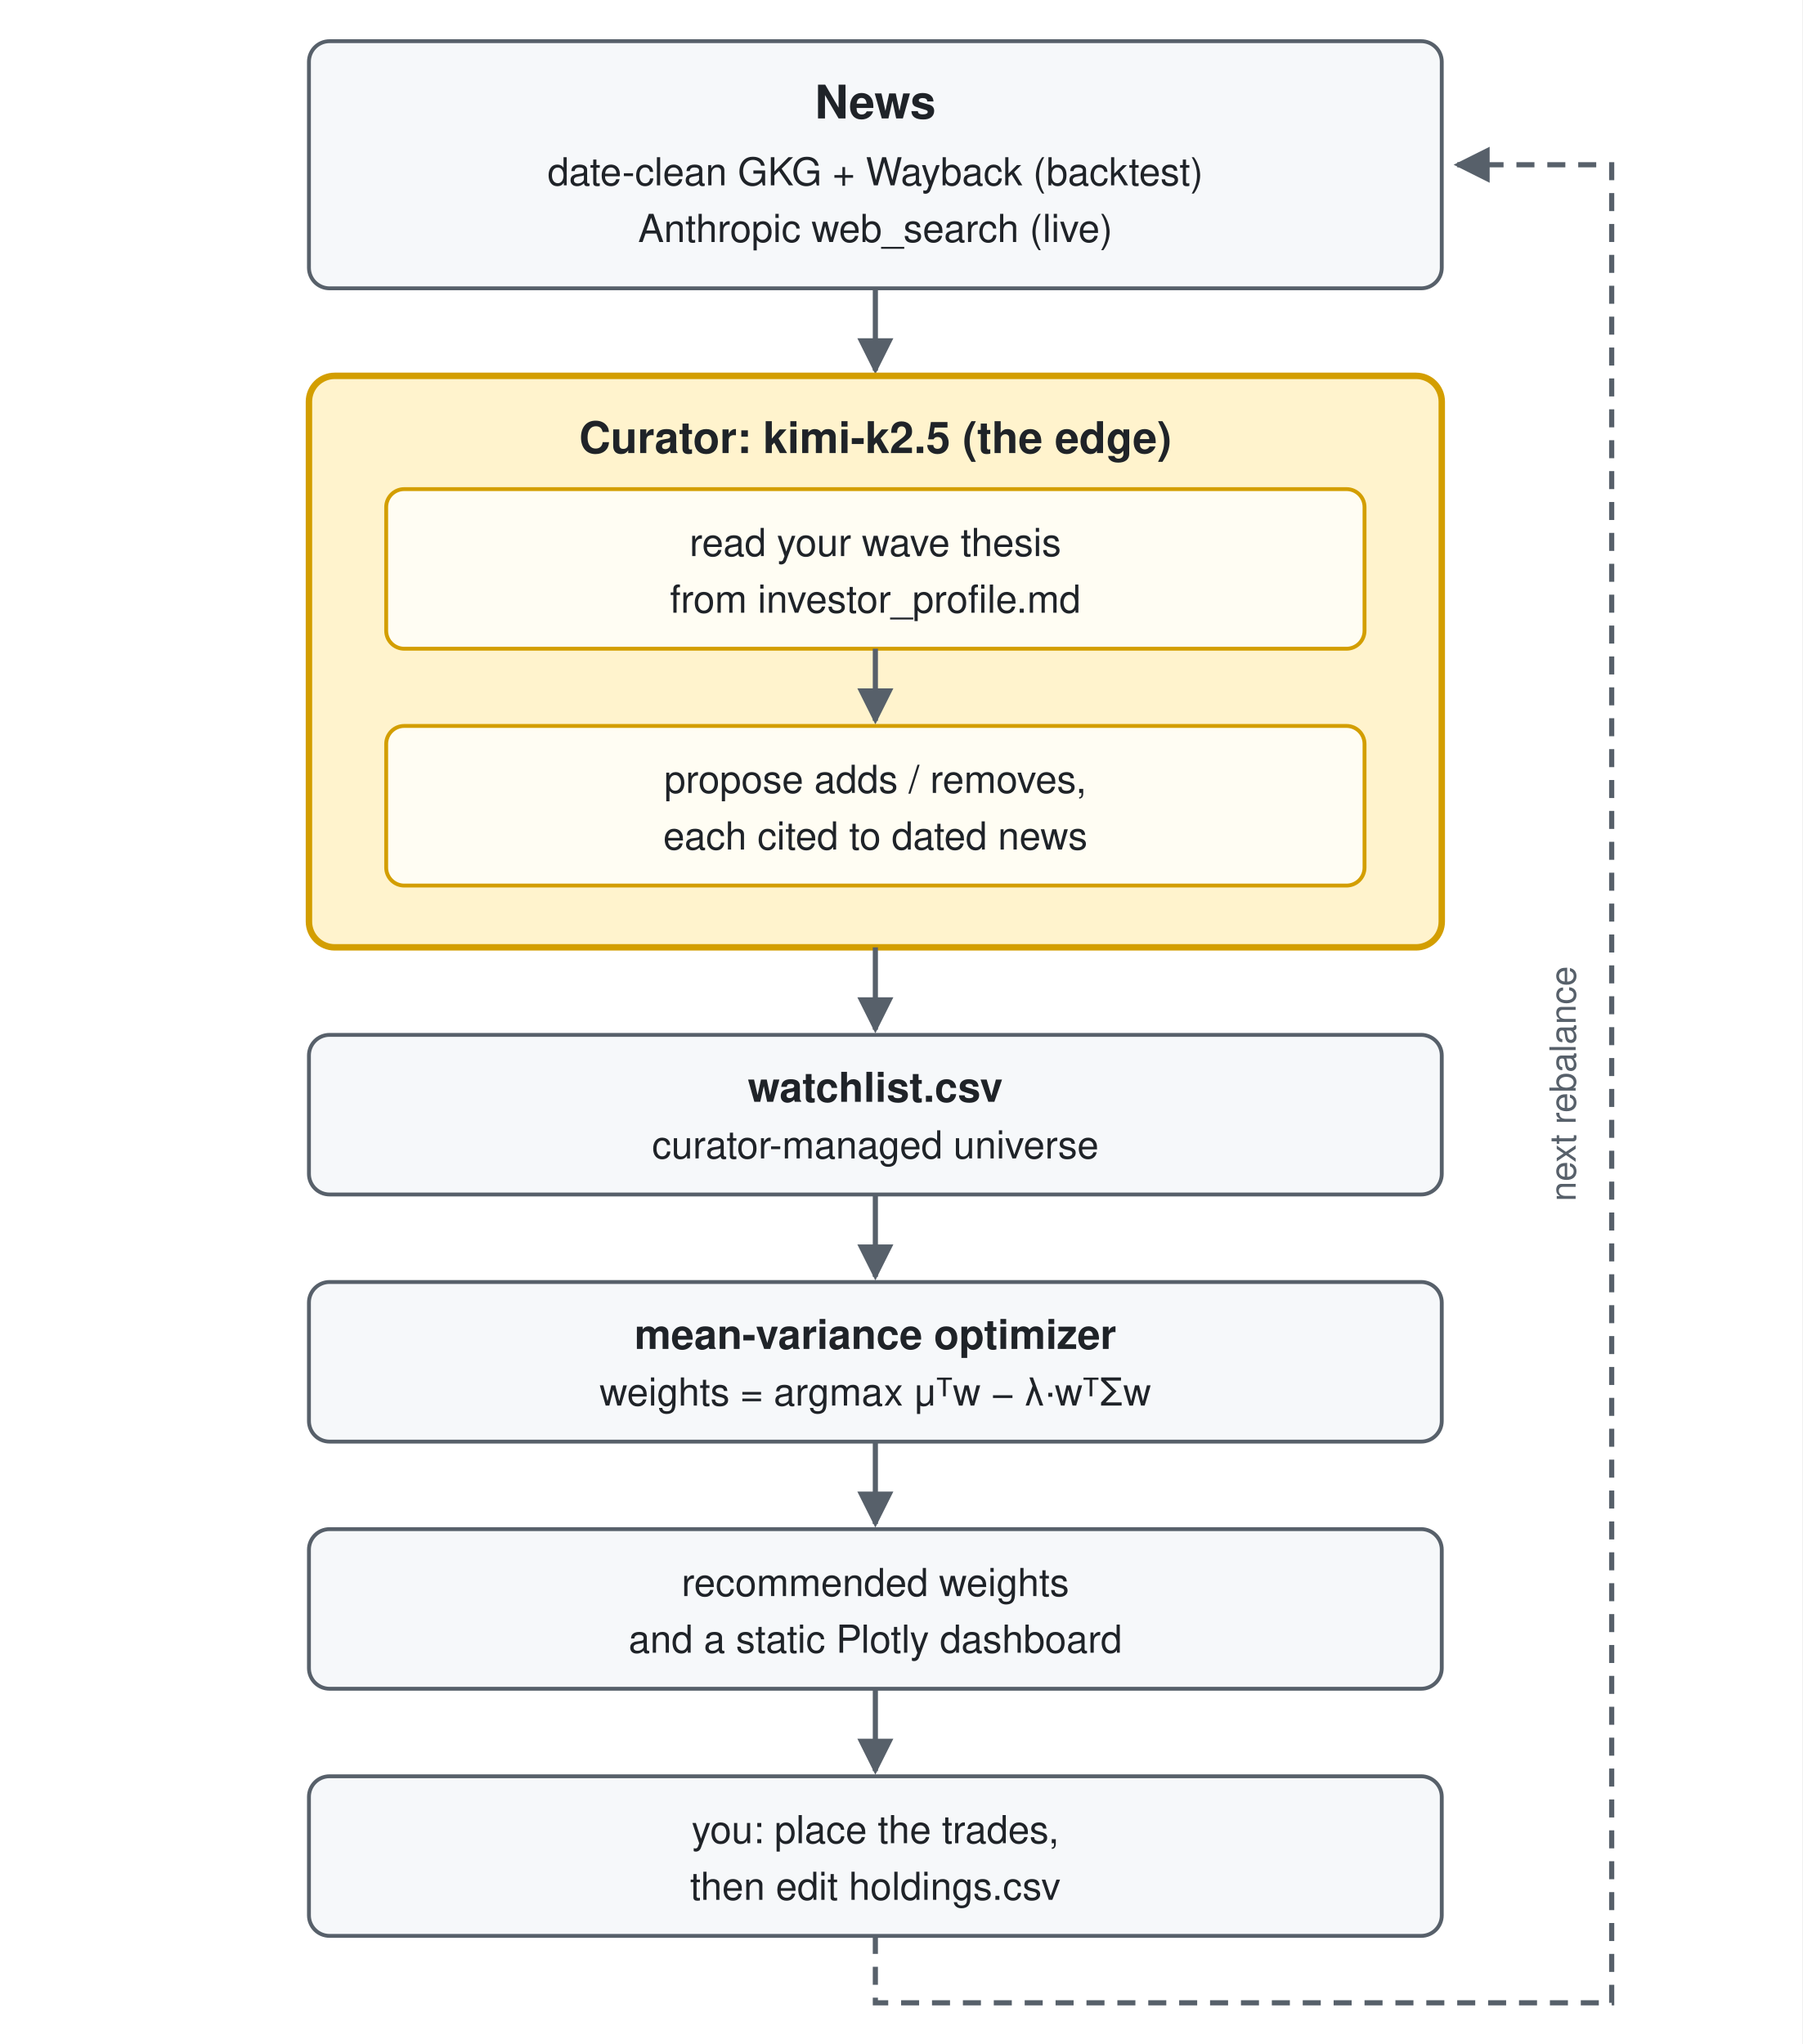
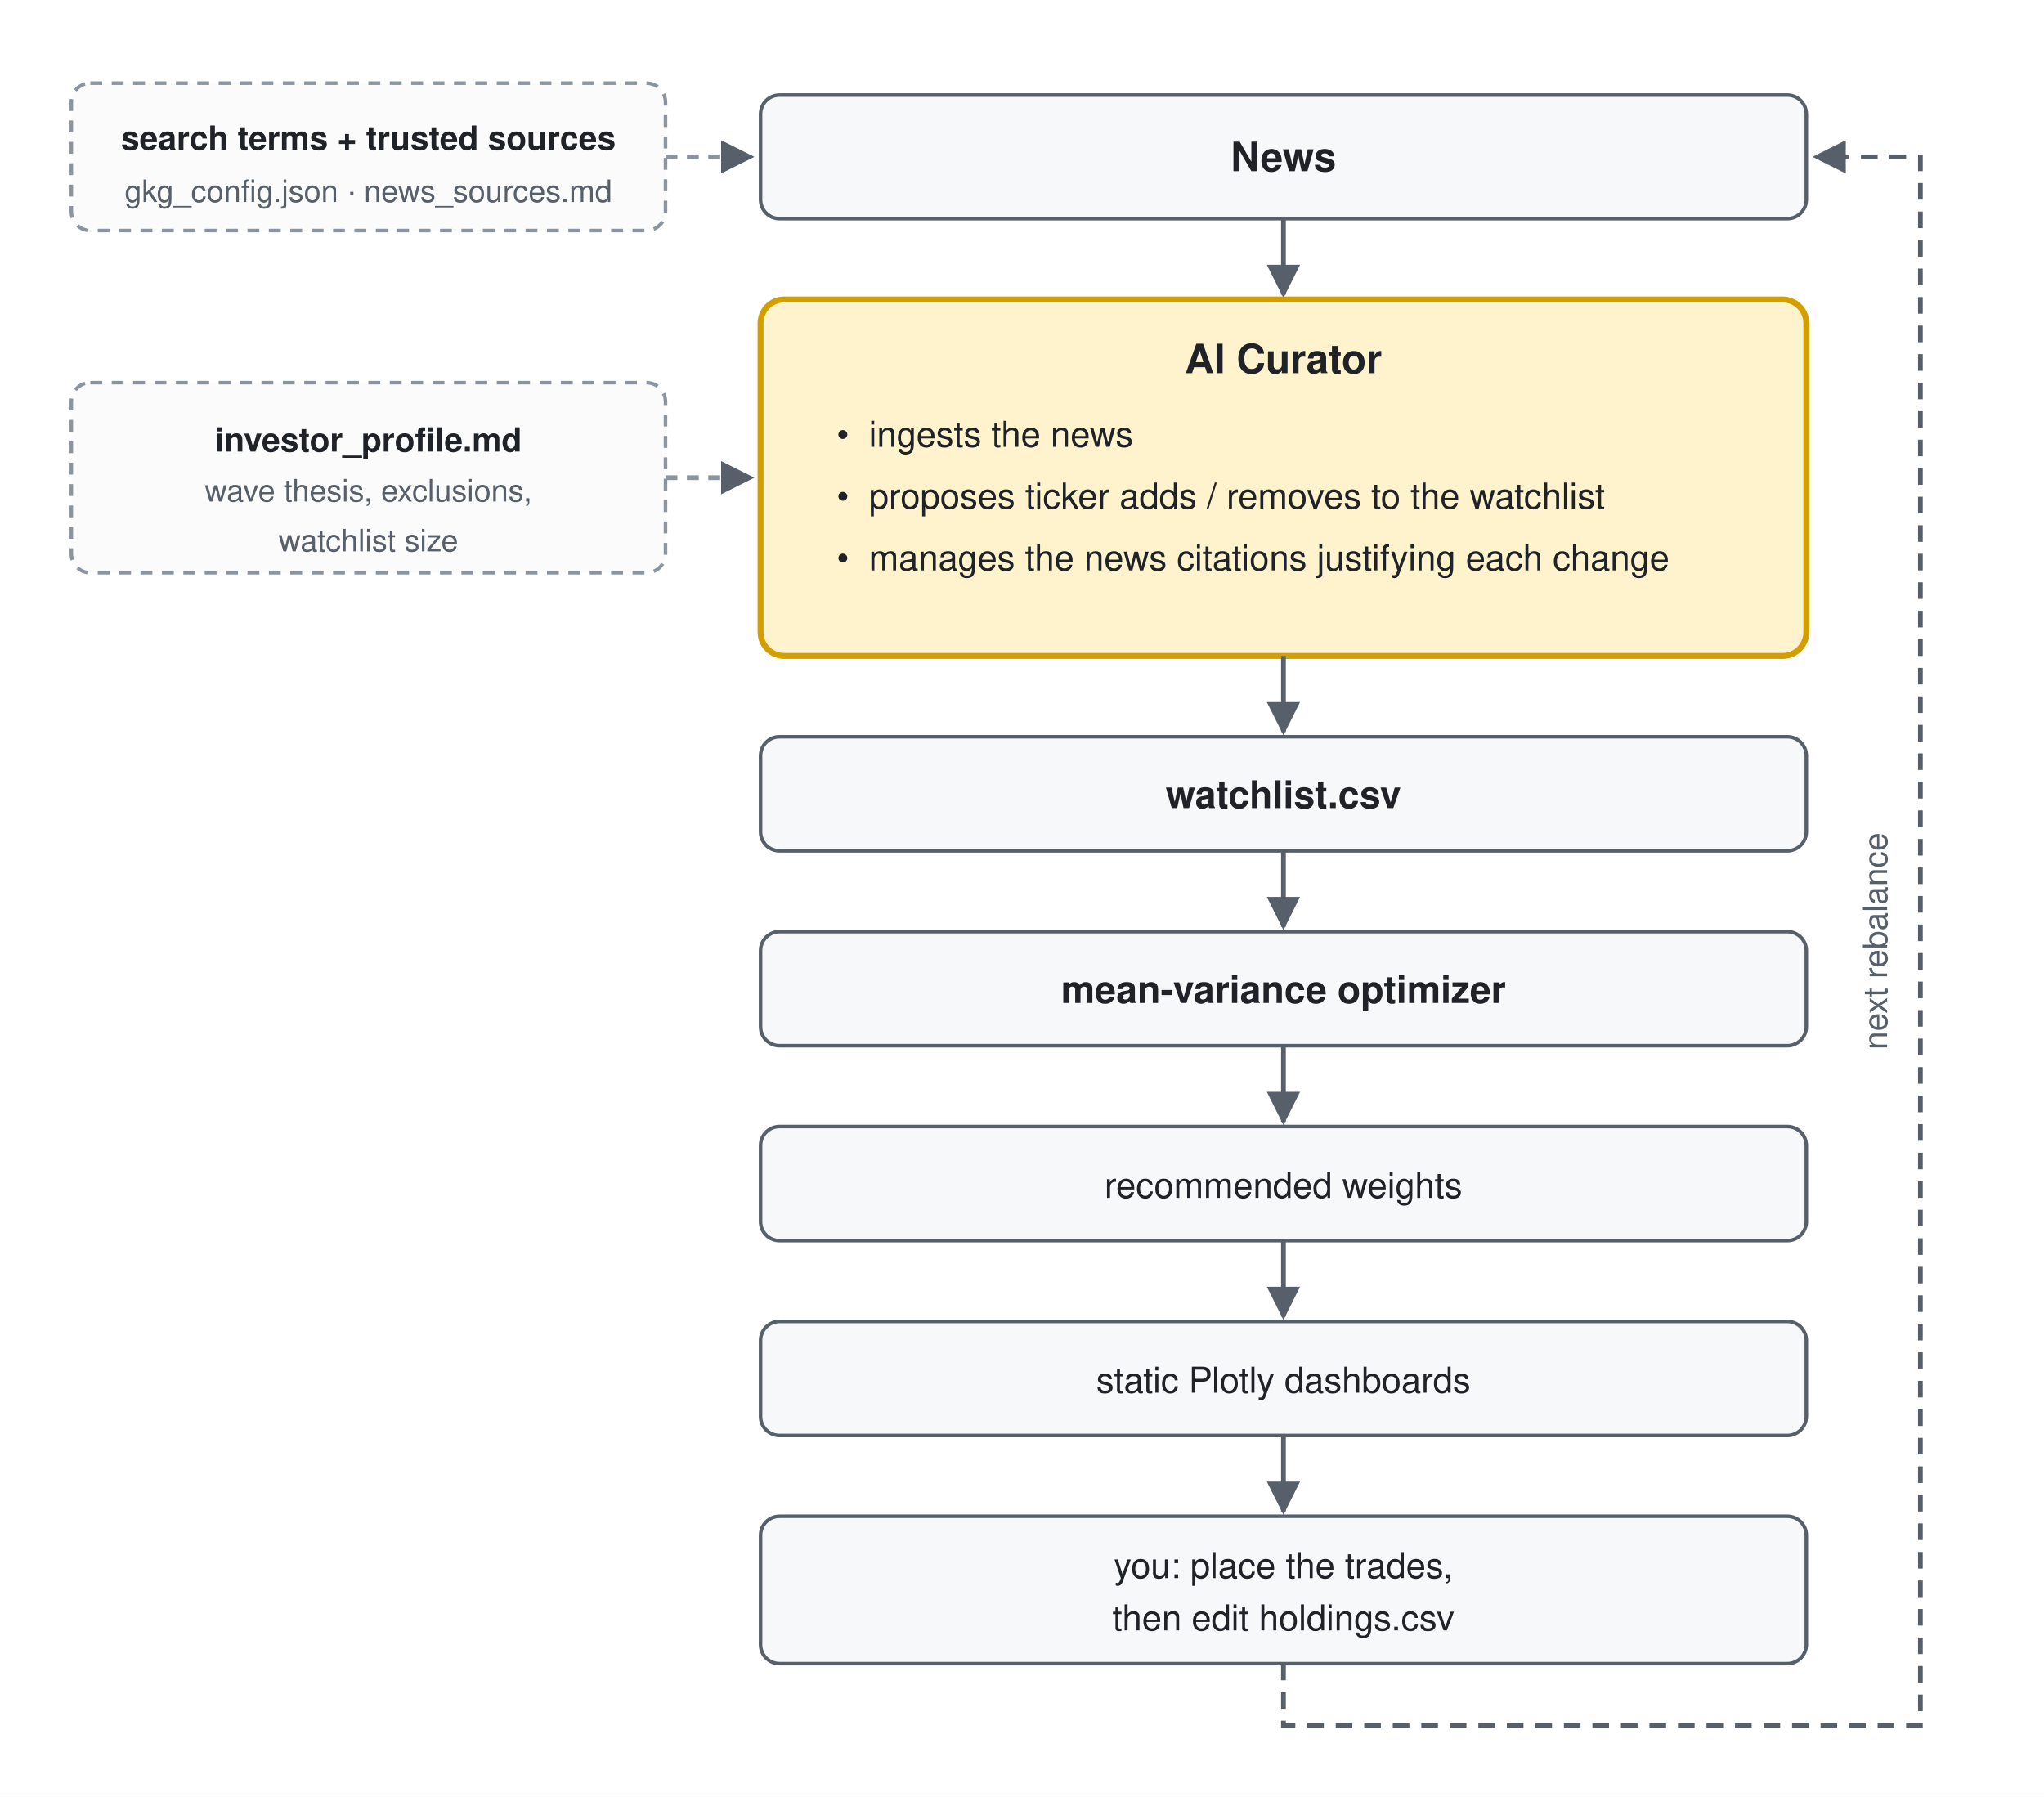
- <svg xmlns="http://www.w3.org/2000/svg" width="700" height="794" viewBox="0 0 700 794" role="img" aria-label="Each rebalance runs one loop: news feeds the curator, which updates watchlist.csv, which feeds the mean-variance optimizer, which produces recommended weights and a dashboard, after which you place the trades and edit holdings.csv, looping back to news at the next rebalance.">
+ <svg xmlns="http://www.w3.org/2000/svg" width="860" height="756" viewBox="0 0 860 756" role="img" aria-label="Top-to-bottom pipeline. Search terms and trusted sources feed the news. The investor profile feeds the AI curator. News flows into the AI curator, which ingests the news, proposes ticker adds and removes to the watchlist, and manages the news citations justifying each change. The curator updates watchlist.csv, which feeds the mean-variance optimizer, which outputs recommended weights, which are rendered as static Plotly dashboards, after which you place the trades and edit holdings.csv, looping back to the news at the next rebalance.">
  <defs>
    <marker id="arw" viewBox="0 0 10 10" refX="9" refY="5" markerWidth="7" markerHeight="7" orient="auto-start-reverse">
      <path d="M0,0 L10,5 L0,10 z" fill="#57606a" />
    </marker>
  </defs>
-   <rect x="0" y="0" width="700" height="794" fill="#ffffff" />
-   <rect x="120" y="16" width="440" height="96" rx="8" fill="#f6f8fa" stroke="#57606a" stroke-width="1.5" />
-   <text x="340" y="46" text-anchor="middle" font-family="-apple-system,BlinkMacSystemFont,Segoe UI,Helvetica,Arial,sans-serif" font-size="18" font-weight="600" fill="#1f2328">News</text>
-   <text x="340" y="72" text-anchor="middle" font-family="-apple-system,BlinkMacSystemFont,Segoe UI,Helvetica,Arial,sans-serif" font-size="15" fill="#1f2328">date-clean GKG + Wayback (backtest)</text>
-   <text x="340" y="94" text-anchor="middle" font-family="-apple-system,BlinkMacSystemFont,Segoe UI,Helvetica,Arial,sans-serif" font-size="15" fill="#1f2328">Anthropic web_search (live)</text>
-   <line x1="340" y1="112" x2="340" y2="144" stroke="#57606a" stroke-width="2" marker-end="url(#arw)" />
-   <rect x="120" y="146" width="440" height="222" rx="10" fill="#fff3cd" stroke="#d39e00" stroke-width="2.5" />
-   <text x="340" y="176" text-anchor="middle" font-family="-apple-system,BlinkMacSystemFont,Segoe UI,Helvetica,Arial,sans-serif" font-size="17" font-weight="600" fill="#1f2328">Curator: kimi-k2.5 (the edge)</text>
-   <rect x="150" y="190" width="380" height="62" rx="7" fill="#fffdf3" stroke="#d39e00" stroke-width="1.5" />
-   <text x="340" y="216" text-anchor="middle" font-family="-apple-system,BlinkMacSystemFont,Segoe UI,Helvetica,Arial,sans-serif" font-size="15" fill="#1f2328">read your wave thesis</text>
-   <text x="340" y="238" text-anchor="middle" font-family="-apple-system,BlinkMacSystemFont,Segoe UI,Helvetica,Arial,sans-serif" font-size="15" fill="#1f2328">from investor_profile.md</text>
-   <line x1="340" y1="252" x2="340" y2="280" stroke="#57606a" stroke-width="2" marker-end="url(#arw)" />
-   <rect x="150" y="282" width="380" height="62" rx="7" fill="#fffdf3" stroke="#d39e00" stroke-width="1.5" />
-   <text x="340" y="308" text-anchor="middle" font-family="-apple-system,BlinkMacSystemFont,Segoe UI,Helvetica,Arial,sans-serif" font-size="15" fill="#1f2328">propose adds / removes,</text>
-   <text x="340" y="330" text-anchor="middle" font-family="-apple-system,BlinkMacSystemFont,Segoe UI,Helvetica,Arial,sans-serif" font-size="15" fill="#1f2328">each cited to dated news</text>
-   <line x1="340" y1="368" x2="340" y2="400" stroke="#57606a" stroke-width="2" marker-end="url(#arw)" />
-   <rect x="120" y="402" width="440" height="62" rx="8" fill="#f6f8fa" stroke="#57606a" stroke-width="1.5" />
-   <text x="340" y="428" text-anchor="middle" font-family="-apple-system,BlinkMacSystemFont,Segoe UI,Helvetica,Arial,sans-serif" font-size="16" font-weight="600" fill="#1f2328">watchlist.csv</text>
-   <text x="340" y="450" text-anchor="middle" font-family="-apple-system,BlinkMacSystemFont,Segoe UI,Helvetica,Arial,sans-serif" font-size="15" fill="#1f2328">curator-managed universe</text>
-   <line x1="340" y1="464" x2="340" y2="496" stroke="#57606a" stroke-width="2" marker-end="url(#arw)" />
-   <rect x="120" y="498" width="440" height="62" rx="8" fill="#f6f8fa" stroke="#57606a" stroke-width="1.5" />
-   <text x="340" y="524" text-anchor="middle" font-family="-apple-system,BlinkMacSystemFont,Segoe UI,Helvetica,Arial,sans-serif" font-size="16" font-weight="600" fill="#1f2328">mean-variance optimizer</text>
-   <text x="340" y="546" text-anchor="middle" font-family="-apple-system,BlinkMacSystemFont,Segoe UI,Helvetica,Arial,sans-serif" font-size="15" fill="#1f2328">weights = argmax μᵀw − λ·wᵀΣw</text>
-   <line x1="340" y1="560" x2="340" y2="592" stroke="#57606a" stroke-width="2" marker-end="url(#arw)" />
-   <rect x="120" y="594" width="440" height="62" rx="8" fill="#f6f8fa" stroke="#57606a" stroke-width="1.5" />
-   <text x="340" y="620" text-anchor="middle" font-family="-apple-system,BlinkMacSystemFont,Segoe UI,Helvetica,Arial,sans-serif" font-size="15" fill="#1f2328">recommended weights</text>
-   <text x="340" y="642" text-anchor="middle" font-family="-apple-system,BlinkMacSystemFont,Segoe UI,Helvetica,Arial,sans-serif" font-size="15" fill="#1f2328">and a static Plotly dashboard</text>
-   <line x1="340" y1="656" x2="340" y2="688" stroke="#57606a" stroke-width="2" marker-end="url(#arw)" />
-   <rect x="120" y="690" width="440" height="62" rx="8" fill="#f6f8fa" stroke="#57606a" stroke-width="1.5" />
-   <text x="340" y="716" text-anchor="middle" font-family="-apple-system,BlinkMacSystemFont,Segoe UI,Helvetica,Arial,sans-serif" font-size="15" fill="#1f2328">you: place the trades,</text>
-   <text x="340" y="738" text-anchor="middle" font-family="-apple-system,BlinkMacSystemFont,Segoe UI,Helvetica,Arial,sans-serif" font-size="15" fill="#1f2328">then edit holdings.csv</text>
-   <path d="M 340 752 L 340 778 L 626 778 L 626 64 L 566 64" fill="none" stroke="#57606a" stroke-width="2" stroke-dasharray="7 5" marker-end="url(#arw)" />
-   <text x="612" y="421" text-anchor="middle" transform="rotate(-90 612 421)" font-family="-apple-system,BlinkMacSystemFont,Segoe UI,Helvetica,Arial,sans-serif" font-size="14" fill="#57606a">next rebalance</text>
+   <rect x="0" y="0" width="860" height="756" fill="#ffffff" />
+   <rect x="30" y="35" width="250" height="62" rx="8" fill="#fbfbfc" stroke="#8c959f" stroke-width="1.5" stroke-dasharray="5 4" />
+   <text x="155" y="63" text-anchor="middle" font-family="-apple-system,BlinkMacSystemFont,Segoe UI,Helvetica,Arial,sans-serif" font-size="14" font-weight="600" fill="#1f2328">search terms + trusted sources</text>
+   <text x="155" y="85" text-anchor="middle" font-family="-apple-system,BlinkMacSystemFont,Segoe UI,Helvetica,Arial,sans-serif" font-size="13" fill="#57606a">gkg_config.json · news_sources.md</text>
+   <line x1="280" y1="66" x2="316" y2="66" stroke="#8c959f" stroke-width="2" stroke-dasharray="5 4" marker-end="url(#arw)" />
+   <rect x="30" y="161" width="250" height="80" rx="8" fill="#fbfbfc" stroke="#8c959f" stroke-width="1.5" stroke-dasharray="5 4" />
+   <text x="155" y="190" text-anchor="middle" font-family="-apple-system,BlinkMacSystemFont,Segoe UI,Helvetica,Arial,sans-serif" font-size="14" font-weight="600" fill="#1f2328">investor_profile.md</text>
+   <text x="155" y="211" text-anchor="middle" font-family="-apple-system,BlinkMacSystemFont,Segoe UI,Helvetica,Arial,sans-serif" font-size="13" fill="#57606a">wave thesis, exclusions,</text>
+   <text x="155" y="232" text-anchor="middle" font-family="-apple-system,BlinkMacSystemFont,Segoe UI,Helvetica,Arial,sans-serif" font-size="13" fill="#57606a">watchlist size</text>
+   <line x1="280" y1="201" x2="316" y2="201" stroke="#8c959f" stroke-width="2" stroke-dasharray="5 4" marker-end="url(#arw)" />
+   <rect x="320" y="40" width="440" height="52" rx="8" fill="#f6f8fa" stroke="#57606a" stroke-width="1.5" />
+   <text x="540" y="72" text-anchor="middle" font-family="-apple-system,BlinkMacSystemFont,Segoe UI,Helvetica,Arial,sans-serif" font-size="17" font-weight="600" fill="#1f2328">News</text>
+   <line x1="540" y1="92" x2="540" y2="124" stroke="#57606a" stroke-width="2" marker-end="url(#arw)" />
+   <rect x="320" y="126" width="440" height="150" rx="10" fill="#fff3cd" stroke="#d39e00" stroke-width="2.5" />
+   <text x="540" y="157" text-anchor="middle" font-family="-apple-system,BlinkMacSystemFont,Segoe UI,Helvetica,Arial,sans-serif" font-size="17" font-weight="600" fill="#1f2328">AI Curator</text>
+   <text x="352" y="188" font-family="-apple-system,BlinkMacSystemFont,Segoe UI,Helvetica,Arial,sans-serif" font-size="15" fill="#1f2328">•  ingests the news</text>
+   <text x="352" y="214" font-family="-apple-system,BlinkMacSystemFont,Segoe UI,Helvetica,Arial,sans-serif" font-size="15" fill="#1f2328">•  proposes ticker adds / removes to the watchlist</text>
+   <text x="352" y="240" font-family="-apple-system,BlinkMacSystemFont,Segoe UI,Helvetica,Arial,sans-serif" font-size="15" fill="#1f2328">•  manages the news citations justifying each change</text>
+   <line x1="540" y1="276" x2="540" y2="308" stroke="#57606a" stroke-width="2" marker-end="url(#arw)" />
+   <rect x="320" y="310" width="440" height="48" rx="8" fill="#f6f8fa" stroke="#57606a" stroke-width="1.5" />
+   <text x="540" y="340" text-anchor="middle" font-family="-apple-system,BlinkMacSystemFont,Segoe UI,Helvetica,Arial,sans-serif" font-size="16" font-weight="600" fill="#1f2328">watchlist.csv</text>
+   <line x1="540" y1="358" x2="540" y2="390" stroke="#57606a" stroke-width="2" marker-end="url(#arw)" />
+   <rect x="320" y="392" width="440" height="48" rx="8" fill="#f6f8fa" stroke="#57606a" stroke-width="1.5" />
+   <text x="540" y="422" text-anchor="middle" font-family="-apple-system,BlinkMacSystemFont,Segoe UI,Helvetica,Arial,sans-serif" font-size="16" font-weight="600" fill="#1f2328">mean-variance optimizer</text>
+   <line x1="540" y1="440" x2="540" y2="472" stroke="#57606a" stroke-width="2" marker-end="url(#arw)" />
+   <rect x="320" y="474" width="440" height="48" rx="8" fill="#f6f8fa" stroke="#57606a" stroke-width="1.5" />
+   <text x="540" y="504" text-anchor="middle" font-family="-apple-system,BlinkMacSystemFont,Segoe UI,Helvetica,Arial,sans-serif" font-size="15" fill="#1f2328">recommended weights</text>
+   <line x1="540" y1="522" x2="540" y2="554" stroke="#57606a" stroke-width="2" marker-end="url(#arw)" />
+   <rect x="320" y="556" width="440" height="48" rx="8" fill="#f6f8fa" stroke="#57606a" stroke-width="1.5" />
+   <text x="540" y="586" text-anchor="middle" font-family="-apple-system,BlinkMacSystemFont,Segoe UI,Helvetica,Arial,sans-serif" font-size="15" fill="#1f2328">static Plotly dashboards</text>
+   <line x1="540" y1="604" x2="540" y2="636" stroke="#57606a" stroke-width="2" marker-end="url(#arw)" />
+   <rect x="320" y="638" width="440" height="62" rx="8" fill="#f6f8fa" stroke="#57606a" stroke-width="1.5" />
+   <text x="540" y="664" text-anchor="middle" font-family="-apple-system,BlinkMacSystemFont,Segoe UI,Helvetica,Arial,sans-serif" font-size="15" fill="#1f2328">you: place the trades,</text>
+   <text x="540" y="686" text-anchor="middle" font-family="-apple-system,BlinkMacSystemFont,Segoe UI,Helvetica,Arial,sans-serif" font-size="15" fill="#1f2328">then edit holdings.csv</text>
+   <path d="M 540 700 L 540 726 L 808 726 L 808 66 L 764 66" fill="none" stroke="#57606a" stroke-width="2" stroke-dasharray="7 5" marker-end="url(#arw)" />
+   <text x="794" y="396" text-anchor="middle" transform="rotate(-90 794 396)" font-family="-apple-system,BlinkMacSystemFont,Segoe UI,Helvetica,Arial,sans-serif" font-size="14" fill="#57606a">next rebalance</text>
</svg>
